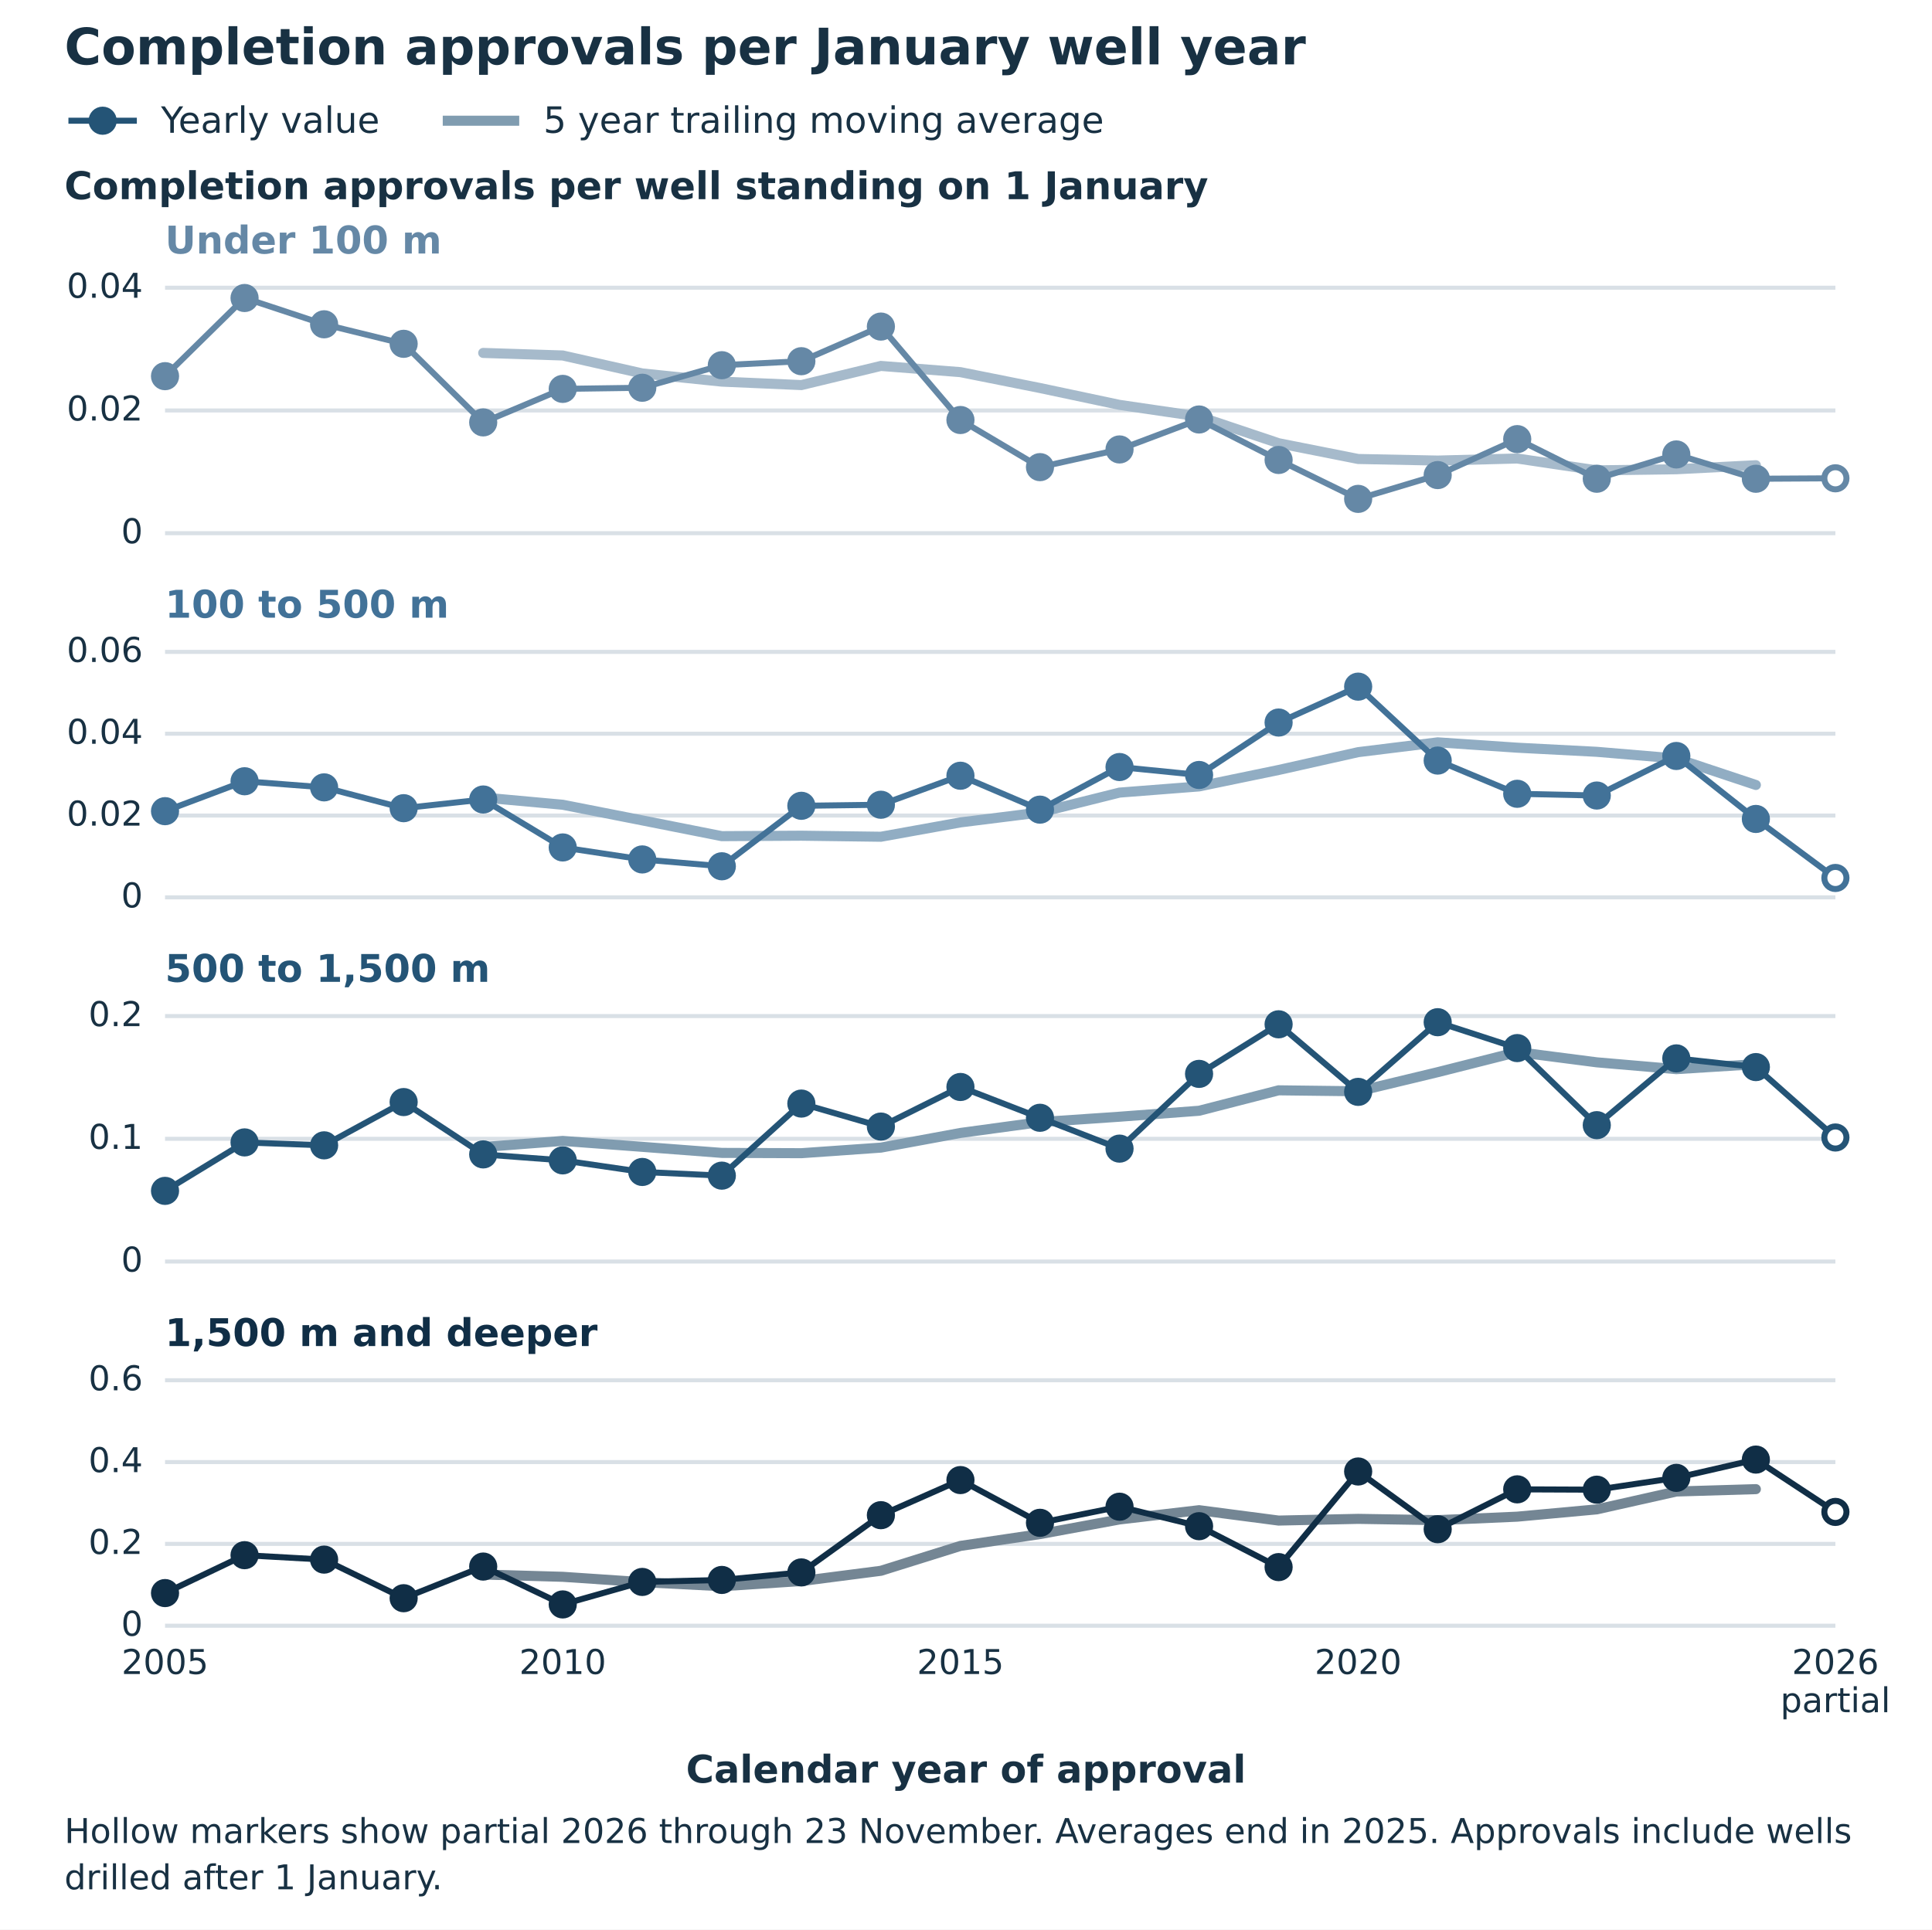
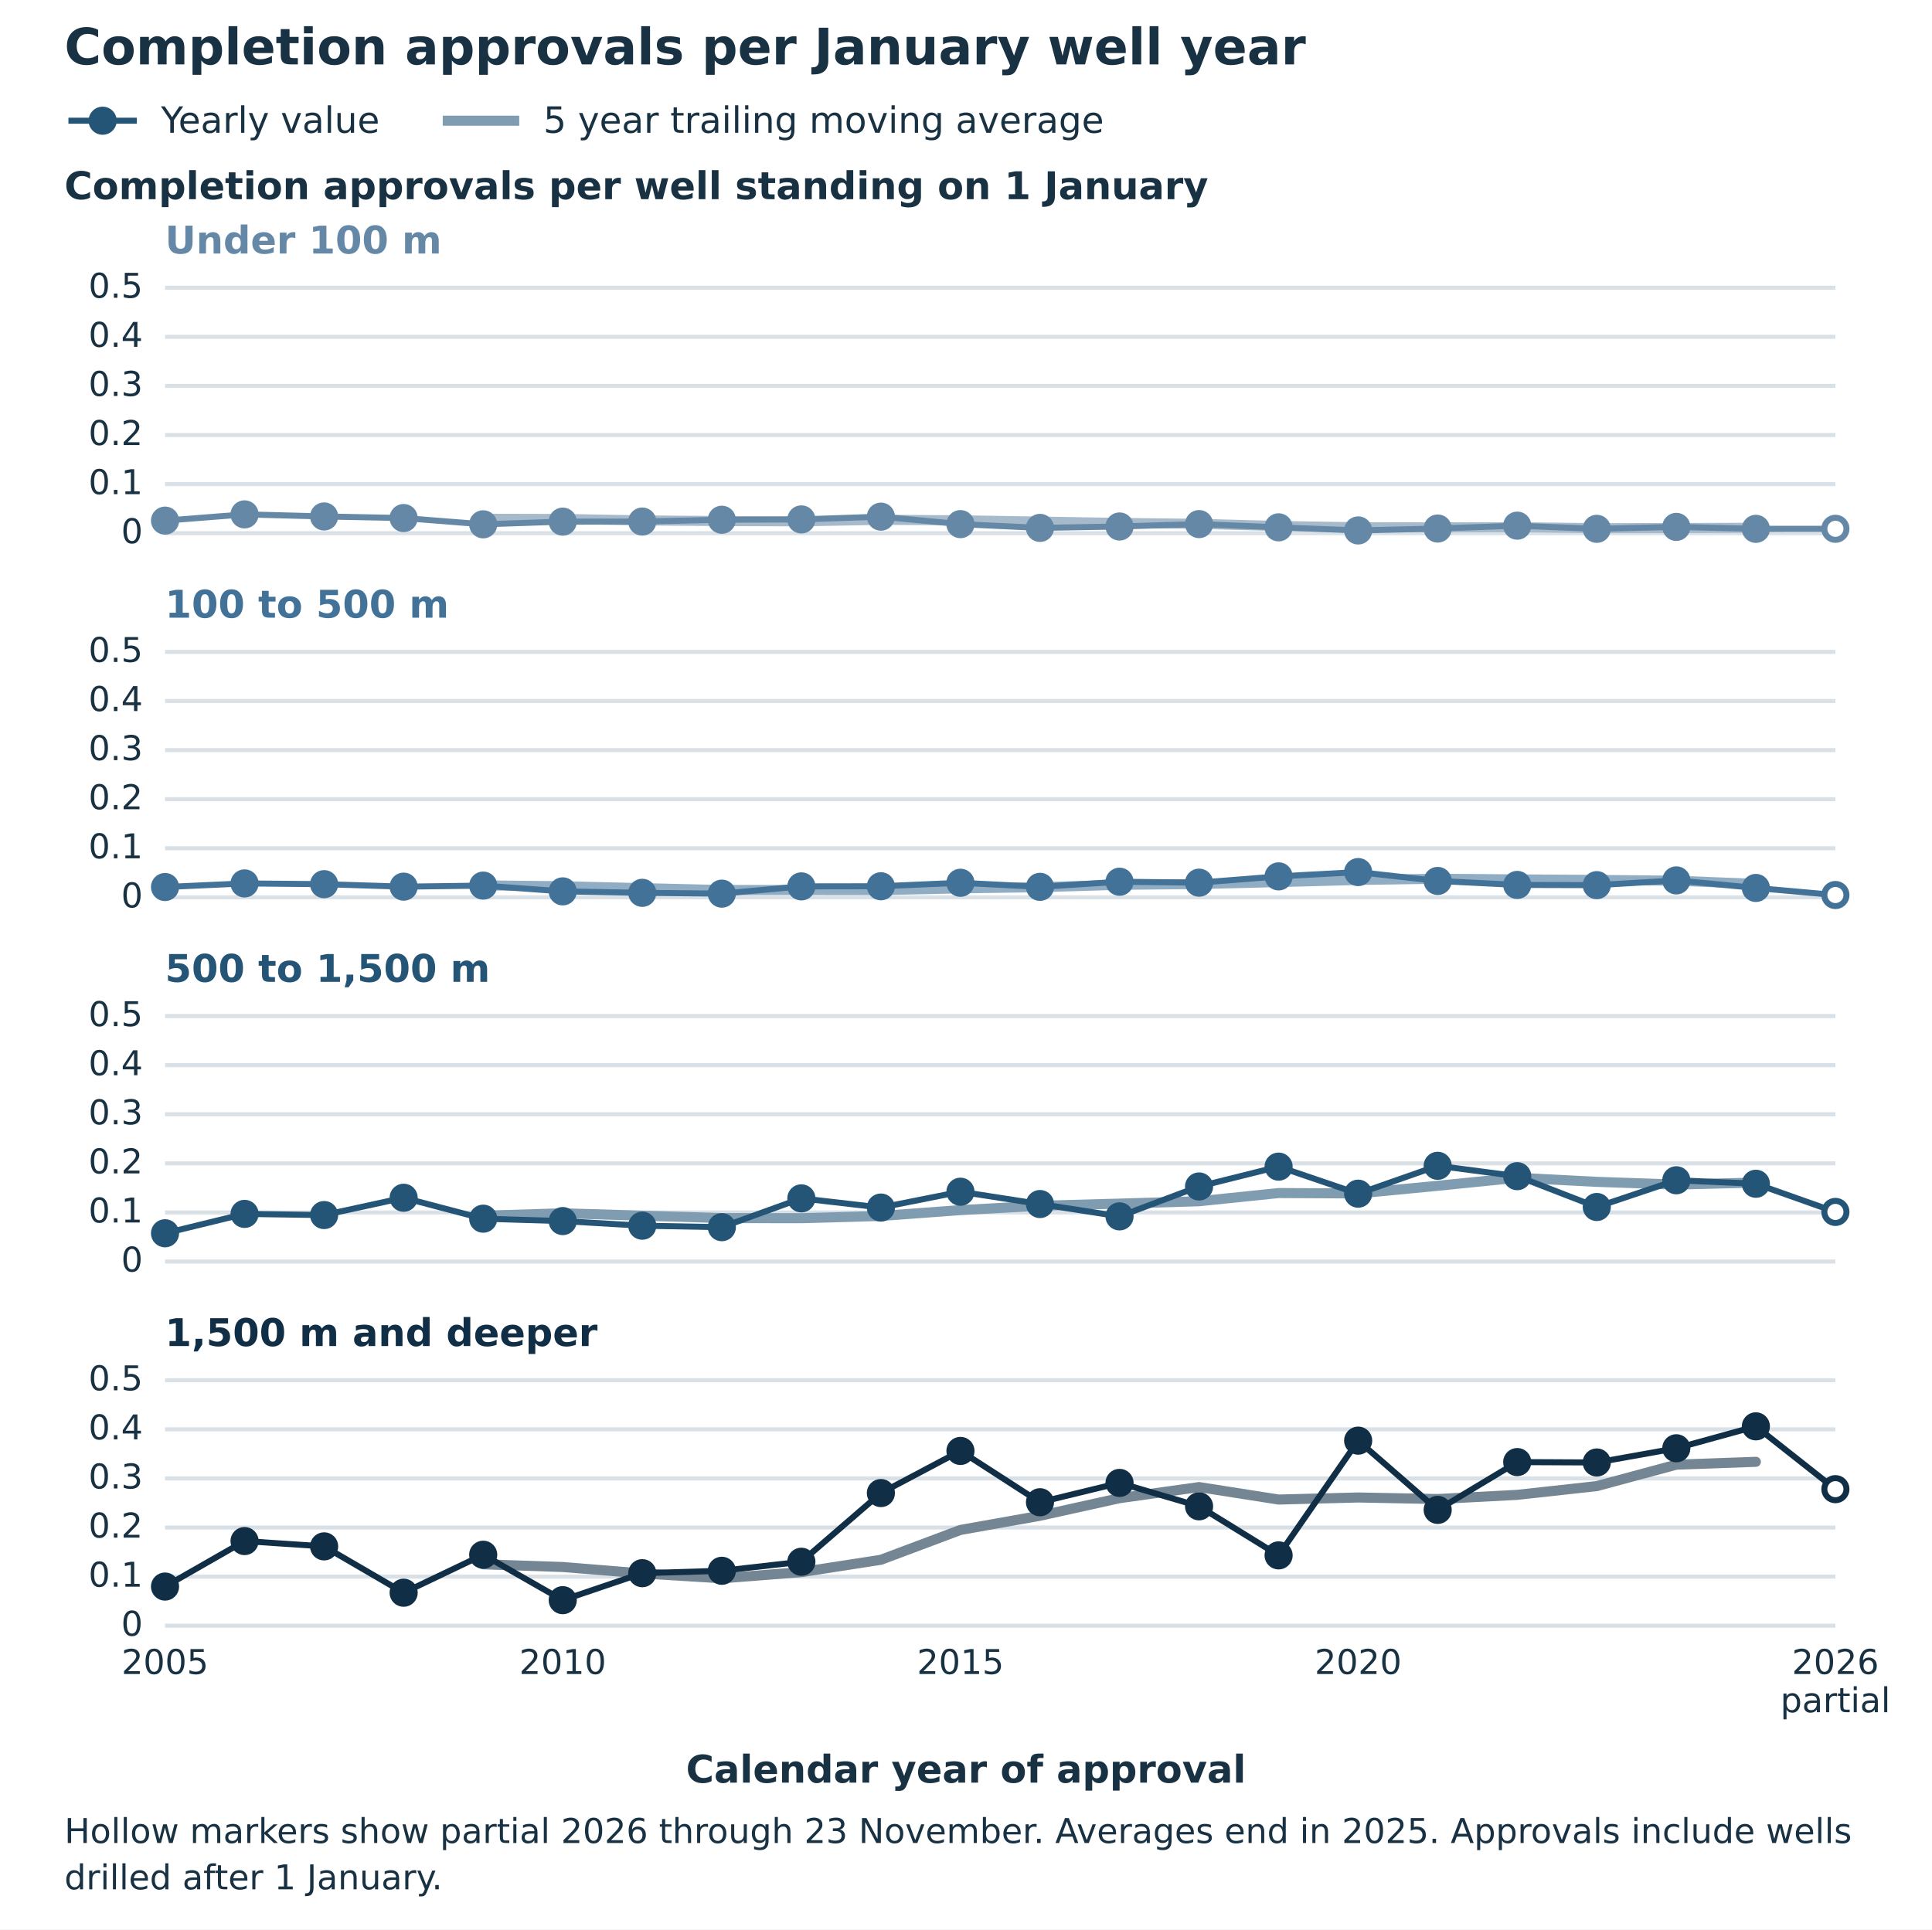
<svg xmlns="http://www.w3.org/2000/svg" role="img" aria-label="Completion approvals per January well year" font-family="'DejaVu Sans','Segoe UI',Arial,sans-serif" fill="#183143" width="960" height="959" viewBox="0 0 960 959">
  <rect width="100%" height="100%" fill="white" />
  <text x="32" y="32" font-size="25" font-weight="bold">Completion approvals per January well year</text>
  <line x1="34" y1="60" x2="68" y2="60" stroke="#245476" stroke-width="3" />
  <circle cx="51" cy="60" r="5.5" stroke="#245476" stroke-width="3" fill="#245476" />
  <text x="80" y="66" font-size="18">Yearly value</text>
  <line x1="220" y1="60" x2="258" y2="60" stroke="#809cb0" stroke-width="5" />
  <text x="270" y="66" font-size="18">5 year trailing moving average</text>
  <text x="32" y="99" font-size="19" font-weight="bold">Completion approvals per well standing on 1 January</text>
  <g class="panel">
    <text x="82" y="126" font-size="19" font-weight="bold" fill="#6588a6">Under 100 m</text>
    <line x1="82" y1="265.0" x2="912" y2="265.0" stroke="#d9e0e6" stroke-width="2" />
    <text x="71" y="270.0" font-size="17" text-anchor="end">0</text>
-     <line x1="82" y1="204.0" x2="912" y2="204.0" stroke="#d9e0e6" stroke-width="2" />
-     <text x="71" y="209.0" font-size="17" text-anchor="end">0.02</text>
+     <line x1="82" y1="240.6" x2="912" y2="240.6" stroke="#d9e0e6" stroke-width="2" />
+     <text x="71" y="245.6" font-size="17" text-anchor="end">0.1</text>
+     <line x1="82" y1="216.2" x2="912" y2="216.2" stroke="#d9e0e6" stroke-width="2" />
+     <text x="71" y="221.2" font-size="17" text-anchor="end">0.2</text>
+     <line x1="82" y1="191.8" x2="912" y2="191.8" stroke="#d9e0e6" stroke-width="2" />
+     <text x="71" y="196.8" font-size="17" text-anchor="end">0.3</text>
+     <line x1="82" y1="167.4" x2="912" y2="167.4" stroke="#d9e0e6" stroke-width="2" />
+     <text x="71" y="172.4" font-size="17" text-anchor="end">0.4</text>
    <line x1="82" y1="143.0" x2="912" y2="143.0" stroke="#d9e0e6" stroke-width="2" />
-     <text x="71" y="148.0" font-size="17" text-anchor="end">0.04</text>
-     <path d="M240.10,175.41 l0,0 L279.62,176.68 L319.14,185.60 L358.67,189.67 L398.19,191.39 L437.71,181.87 L477.24,184.96 L516.76,192.85 L556.29,201.23 L595.81,207.02 L635.33,220.28 L674.86,228.12 L714.38,228.91 L753.90,227.88 L793.43,233.77 L832.95,233.22 L872.48,231.22" fill="none" stroke="#a6bacb" stroke-width="5" stroke-linecap="round" class="average" />
-     <path d="M82.00,186.96 l0,0 L121.52,148.11 L161.05,161.18 L200.57,170.88 L240.10,209.93 L279.62,193.28 L319.14,192.72 L358.67,181.51 L398.19,179.52 L437.71,162.31 L477.24,208.75 L516.76,232.17 L556.29,223.38 L595.81,208.49 L635.33,228.61 L674.86,247.95 L714.38,236.12 L753.90,218.25 L793.43,237.94 L832.95,225.86 L872.48,237.95 L912.00,237.72" fill="none" stroke="#6588a6" stroke-width="3" stroke-linecap="round" class="yearly" />
-     <circle cx="82.00" cy="186.96" r="5.5" stroke="#6588a6" stroke-width="3" fill="#6588a6" />
-     <circle cx="121.52" cy="148.11" r="5.5" stroke="#6588a6" stroke-width="3" fill="#6588a6" />
-     <circle cx="161.05" cy="161.18" r="5.5" stroke="#6588a6" stroke-width="3" fill="#6588a6" />
-     <circle cx="200.57" cy="170.88" r="5.5" stroke="#6588a6" stroke-width="3" fill="#6588a6" />
-     <circle cx="240.10" cy="209.93" r="5.5" stroke="#6588a6" stroke-width="3" fill="#6588a6" />
-     <circle cx="279.62" cy="193.28" r="5.5" stroke="#6588a6" stroke-width="3" fill="#6588a6" />
-     <circle cx="319.14" cy="192.72" r="5.5" stroke="#6588a6" stroke-width="3" fill="#6588a6" />
-     <circle cx="358.67" cy="181.51" r="5.5" stroke="#6588a6" stroke-width="3" fill="#6588a6" />
-     <circle cx="398.19" cy="179.52" r="5.5" stroke="#6588a6" stroke-width="3" fill="#6588a6" />
-     <circle cx="437.71" cy="162.31" r="5.5" stroke="#6588a6" stroke-width="3" fill="#6588a6" />
-     <circle cx="477.24" cy="208.75" r="5.5" stroke="#6588a6" stroke-width="3" fill="#6588a6" />
-     <circle cx="516.76" cy="232.17" r="5.5" stroke="#6588a6" stroke-width="3" fill="#6588a6" />
-     <circle cx="556.29" cy="223.38" r="5.5" stroke="#6588a6" stroke-width="3" fill="#6588a6" />
-     <circle cx="595.81" cy="208.49" r="5.5" stroke="#6588a6" stroke-width="3" fill="#6588a6" />
-     <circle cx="635.33" cy="228.61" r="5.5" stroke="#6588a6" stroke-width="3" fill="#6588a6" />
-     <circle cx="674.86" cy="247.95" r="5.5" stroke="#6588a6" stroke-width="3" fill="#6588a6" />
-     <circle cx="714.38" cy="236.12" r="5.5" stroke="#6588a6" stroke-width="3" fill="#6588a6" />
-     <circle cx="753.90" cy="218.25" r="5.5" stroke="#6588a6" stroke-width="3" fill="#6588a6" />
-     <circle cx="793.43" cy="237.94" r="5.5" stroke="#6588a6" stroke-width="3" fill="#6588a6" />
-     <circle cx="832.95" cy="225.86" r="5.5" stroke="#6588a6" stroke-width="3" fill="#6588a6" />
-     <circle cx="872.48" cy="237.95" r="5.5" stroke="#6588a6" stroke-width="3" fill="#6588a6" />
-     <circle cx="912.00" cy="237.72" r="5.5" stroke="#6588a6" stroke-width="3" fill="white" />
+     <text x="71" y="148.0" font-size="17" text-anchor="end">0.5</text>
+     <path d="M240.10,257.83 l0,0 L279.62,257.93 L319.14,258.65 L358.67,258.97 L398.19,259.11 L437.71,258.35 L477.24,258.60 L516.76,259.23 L556.29,259.90 L595.81,260.36 L635.33,261.42 L674.86,262.05 L714.38,262.11 L753.90,262.03 L793.43,262.50 L832.95,262.46 L872.48,262.30" fill="none" stroke="#a6bacb" stroke-width="5" stroke-linecap="round" class="average" />
+     <path d="M82.00,258.76 l0,0 L121.52,255.65 L161.05,256.69 L200.57,257.47 L240.10,260.59 L279.62,259.26 L319.14,259.22 L358.67,258.32 L398.19,258.16 L437.71,256.78 L477.24,260.50 L516.76,262.37 L556.29,261.67 L595.81,260.48 L635.33,262.09 L674.86,263.64 L714.38,262.69 L753.90,261.26 L793.43,262.84 L832.95,261.87 L872.48,262.84 L912.00,262.82" fill="none" stroke="#6588a6" stroke-width="3" stroke-linecap="round" class="yearly" />
+     <circle cx="82.00" cy="258.76" r="5.5" stroke="#6588a6" stroke-width="3" fill="#6588a6" />
+     <circle cx="121.52" cy="255.65" r="5.5" stroke="#6588a6" stroke-width="3" fill="#6588a6" />
+     <circle cx="161.05" cy="256.69" r="5.5" stroke="#6588a6" stroke-width="3" fill="#6588a6" />
+     <circle cx="200.57" cy="257.47" r="5.5" stroke="#6588a6" stroke-width="3" fill="#6588a6" />
+     <circle cx="240.10" cy="260.59" r="5.5" stroke="#6588a6" stroke-width="3" fill="#6588a6" />
+     <circle cx="279.62" cy="259.26" r="5.5" stroke="#6588a6" stroke-width="3" fill="#6588a6" />
+     <circle cx="319.14" cy="259.22" r="5.5" stroke="#6588a6" stroke-width="3" fill="#6588a6" />
+     <circle cx="358.67" cy="258.32" r="5.5" stroke="#6588a6" stroke-width="3" fill="#6588a6" />
+     <circle cx="398.19" cy="258.16" r="5.5" stroke="#6588a6" stroke-width="3" fill="#6588a6" />
+     <circle cx="437.71" cy="256.78" r="5.5" stroke="#6588a6" stroke-width="3" fill="#6588a6" />
+     <circle cx="477.24" cy="260.50" r="5.5" stroke="#6588a6" stroke-width="3" fill="#6588a6" />
+     <circle cx="516.76" cy="262.37" r="5.5" stroke="#6588a6" stroke-width="3" fill="#6588a6" />
+     <circle cx="556.29" cy="261.67" r="5.5" stroke="#6588a6" stroke-width="3" fill="#6588a6" />
+     <circle cx="595.81" cy="260.48" r="5.5" stroke="#6588a6" stroke-width="3" fill="#6588a6" />
+     <circle cx="635.33" cy="262.09" r="5.5" stroke="#6588a6" stroke-width="3" fill="#6588a6" />
+     <circle cx="674.86" cy="263.64" r="5.5" stroke="#6588a6" stroke-width="3" fill="#6588a6" />
+     <circle cx="714.38" cy="262.69" r="5.5" stroke="#6588a6" stroke-width="3" fill="#6588a6" />
+     <circle cx="753.90" cy="261.26" r="5.5" stroke="#6588a6" stroke-width="3" fill="#6588a6" />
+     <circle cx="793.43" cy="262.84" r="5.5" stroke="#6588a6" stroke-width="3" fill="#6588a6" />
+     <circle cx="832.95" cy="261.87" r="5.5" stroke="#6588a6" stroke-width="3" fill="#6588a6" />
+     <circle cx="872.48" cy="262.84" r="5.5" stroke="#6588a6" stroke-width="3" fill="#6588a6" />
+     <circle cx="912.00" cy="262.82" r="5.5" stroke="#6588a6" stroke-width="3" fill="white" />
  </g>
  <g class="panel">
    <text x="82" y="307" font-size="19" font-weight="bold" fill="#427298">100 to 500 m</text>
    <line x1="82" y1="446.0" x2="912" y2="446.0" stroke="#d9e0e6" stroke-width="2" />
    <text x="71" y="451.0" font-size="17" text-anchor="end">0</text>
-     <line x1="82" y1="405.333" x2="912" y2="405.333" stroke="#d9e0e6" stroke-width="2" />
-     <text x="71" y="410.333" font-size="17" text-anchor="end">0.02</text>
-     <line x1="82" y1="364.667" x2="912" y2="364.667" stroke="#d9e0e6" stroke-width="2" />
-     <text x="71" y="369.667" font-size="17" text-anchor="end">0.04</text>
+     <line x1="82" y1="421.6" x2="912" y2="421.6" stroke="#d9e0e6" stroke-width="2" />
+     <text x="71" y="426.6" font-size="17" text-anchor="end">0.1</text>
+     <line x1="82" y1="397.2" x2="912" y2="397.2" stroke="#d9e0e6" stroke-width="2" />
+     <text x="71" y="402.2" font-size="17" text-anchor="end">0.2</text>
+     <line x1="82" y1="372.8" x2="912" y2="372.8" stroke="#d9e0e6" stroke-width="2" />
+     <text x="71" y="377.8" font-size="17" text-anchor="end">0.3</text>
+     <line x1="82" y1="348.4" x2="912" y2="348.4" stroke="#d9e0e6" stroke-width="2" />
+     <text x="71" y="353.4" font-size="17" text-anchor="end">0.4</text>
    <line x1="82" y1="324.0" x2="912" y2="324.0" stroke="#d9e0e6" stroke-width="2" />
-     <text x="71" y="329.0" font-size="17" text-anchor="end">0.06</text>
-     <path d="M240.10,396.37 l0,0 L279.62,399.97 L319.14,407.74 L358.67,415.58 L398.19,415.35 L437.71,415.87 L477.24,408.74 L516.76,403.79 L556.29,393.93 L595.81,390.86 L635.33,382.69 L674.86,373.83 L714.38,368.95 L753.90,371.61 L793.43,373.66 L832.95,376.98 L872.48,390.14" fill="none" stroke="#91adc3" stroke-width="5" stroke-linecap="round" class="average" />
-     <path d="M82.00,403.16 l0,0 L121.52,388.29 L161.05,391.33 L200.57,401.68 L240.10,397.36 L279.62,421.19 L319.14,427.15 L358.67,430.55 L398.19,400.49 L437.71,399.97 L477.24,385.55 L516.76,402.40 L556.29,381.22 L595.81,385.17 L635.33,359.11 L674.86,341.27 L714.38,378.01 L753.90,394.52 L793.43,395.39 L832.95,375.73 L872.48,407.03 L912.00,436.36" fill="none" stroke="#427298" stroke-width="3" stroke-linecap="round" class="yearly" />
-     <circle cx="82.00" cy="403.16" r="5.5" stroke="#427298" stroke-width="3" fill="#427298" />
-     <circle cx="121.52" cy="388.29" r="5.5" stroke="#427298" stroke-width="3" fill="#427298" />
-     <circle cx="161.05" cy="391.33" r="5.5" stroke="#427298" stroke-width="3" fill="#427298" />
-     <circle cx="200.57" cy="401.68" r="5.5" stroke="#427298" stroke-width="3" fill="#427298" />
-     <circle cx="240.10" cy="397.36" r="5.5" stroke="#427298" stroke-width="3" fill="#427298" />
-     <circle cx="279.62" cy="421.19" r="5.5" stroke="#427298" stroke-width="3" fill="#427298" />
-     <circle cx="319.14" cy="427.15" r="5.5" stroke="#427298" stroke-width="3" fill="#427298" />
-     <circle cx="358.67" cy="430.55" r="5.5" stroke="#427298" stroke-width="3" fill="#427298" />
-     <circle cx="398.19" cy="400.49" r="5.5" stroke="#427298" stroke-width="3" fill="#427298" />
-     <circle cx="437.71" cy="399.97" r="5.5" stroke="#427298" stroke-width="3" fill="#427298" />
-     <circle cx="477.24" cy="385.55" r="5.5" stroke="#427298" stroke-width="3" fill="#427298" />
-     <circle cx="516.76" cy="402.40" r="5.5" stroke="#427298" stroke-width="3" fill="#427298" />
-     <circle cx="556.29" cy="381.22" r="5.5" stroke="#427298" stroke-width="3" fill="#427298" />
-     <circle cx="595.81" cy="385.17" r="5.5" stroke="#427298" stroke-width="3" fill="#427298" />
-     <circle cx="635.33" cy="359.11" r="5.5" stroke="#427298" stroke-width="3" fill="#427298" />
-     <circle cx="674.86" cy="341.27" r="5.5" stroke="#427298" stroke-width="3" fill="#427298" />
-     <circle cx="714.38" cy="378.01" r="5.5" stroke="#427298" stroke-width="3" fill="#427298" />
-     <circle cx="753.90" cy="394.52" r="5.5" stroke="#427298" stroke-width="3" fill="#427298" />
-     <circle cx="793.43" cy="395.39" r="5.5" stroke="#427298" stroke-width="3" fill="#427298" />
-     <circle cx="832.95" cy="375.73" r="5.5" stroke="#427298" stroke-width="3" fill="#427298" />
-     <circle cx="872.48" cy="407.03" r="5.5" stroke="#427298" stroke-width="3" fill="#427298" />
-     <circle cx="912.00" cy="436.36" r="5.5" stroke="#427298" stroke-width="3" fill="white" />
+     <text x="71" y="329.0" font-size="17" text-anchor="end">0.5</text>
+     <path d="M240.10,440.04 l0,0 L279.62,440.48 L319.14,441.41 L358.67,442.35 L398.19,442.32 L437.71,442.38 L477.24,441.53 L516.76,440.94 L556.29,439.75 L595.81,439.38 L635.33,438.40 L674.86,437.34 L714.38,436.75 L753.90,437.07 L793.43,437.32 L832.95,437.72 L872.48,439.30" fill="none" stroke="#91adc3" stroke-width="5" stroke-linecap="round" class="average" />
+     <path d="M82.00,440.86 l0,0 L121.52,439.07 L161.05,439.44 L200.57,440.68 L240.10,440.16 L279.62,443.02 L319.14,443.74 L358.67,444.15 L398.19,440.54 L437.71,440.48 L477.24,438.75 L516.76,440.77 L556.29,438.23 L595.81,438.70 L635.33,435.57 L674.86,433.43 L714.38,437.84 L753.90,439.82 L793.43,439.93 L832.95,437.57 L872.48,441.32 L912.00,444.84" fill="none" stroke="#427298" stroke-width="3" stroke-linecap="round" class="yearly" />
+     <circle cx="82.00" cy="440.86" r="5.5" stroke="#427298" stroke-width="3" fill="#427298" />
+     <circle cx="121.52" cy="439.07" r="5.5" stroke="#427298" stroke-width="3" fill="#427298" />
+     <circle cx="161.05" cy="439.44" r="5.5" stroke="#427298" stroke-width="3" fill="#427298" />
+     <circle cx="200.57" cy="440.68" r="5.5" stroke="#427298" stroke-width="3" fill="#427298" />
+     <circle cx="240.10" cy="440.16" r="5.5" stroke="#427298" stroke-width="3" fill="#427298" />
+     <circle cx="279.62" cy="443.02" r="5.5" stroke="#427298" stroke-width="3" fill="#427298" />
+     <circle cx="319.14" cy="443.74" r="5.5" stroke="#427298" stroke-width="3" fill="#427298" />
+     <circle cx="358.67" cy="444.15" r="5.5" stroke="#427298" stroke-width="3" fill="#427298" />
+     <circle cx="398.19" cy="440.54" r="5.5" stroke="#427298" stroke-width="3" fill="#427298" />
+     <circle cx="437.71" cy="440.48" r="5.5" stroke="#427298" stroke-width="3" fill="#427298" />
+     <circle cx="477.24" cy="438.75" r="5.5" stroke="#427298" stroke-width="3" fill="#427298" />
+     <circle cx="516.76" cy="440.77" r="5.5" stroke="#427298" stroke-width="3" fill="#427298" />
+     <circle cx="556.29" cy="438.23" r="5.5" stroke="#427298" stroke-width="3" fill="#427298" />
+     <circle cx="595.81" cy="438.70" r="5.5" stroke="#427298" stroke-width="3" fill="#427298" />
+     <circle cx="635.33" cy="435.57" r="5.5" stroke="#427298" stroke-width="3" fill="#427298" />
+     <circle cx="674.86" cy="433.43" r="5.5" stroke="#427298" stroke-width="3" fill="#427298" />
+     <circle cx="714.38" cy="437.84" r="5.5" stroke="#427298" stroke-width="3" fill="#427298" />
+     <circle cx="753.90" cy="439.82" r="5.5" stroke="#427298" stroke-width="3" fill="#427298" />
+     <circle cx="793.43" cy="439.93" r="5.5" stroke="#427298" stroke-width="3" fill="#427298" />
+     <circle cx="832.95" cy="437.57" r="5.5" stroke="#427298" stroke-width="3" fill="#427298" />
+     <circle cx="872.48" cy="441.32" r="5.5" stroke="#427298" stroke-width="3" fill="#427298" />
+     <circle cx="912.00" cy="444.84" r="5.5" stroke="#427298" stroke-width="3" fill="white" />
  </g>
  <g class="panel">
    <text x="82" y="488" font-size="19" font-weight="bold" fill="#245476">500 to 1,500 m</text>
    <line x1="82" y1="627.0" x2="912" y2="627.0" stroke="#d9e0e6" stroke-width="2" />
    <text x="71" y="632.0" font-size="17" text-anchor="end">0</text>
-     <line x1="82" y1="566.0" x2="912" y2="566.0" stroke="#d9e0e6" stroke-width="2" />
-     <text x="71" y="571.0" font-size="17" text-anchor="end">0.1</text>
+     <line x1="82" y1="602.6" x2="912" y2="602.6" stroke="#d9e0e6" stroke-width="2" />
+     <text x="71" y="607.6" font-size="17" text-anchor="end">0.1</text>
+     <line x1="82" y1="578.2" x2="912" y2="578.2" stroke="#d9e0e6" stroke-width="2" />
+     <text x="71" y="583.2" font-size="17" text-anchor="end">0.2</text>
+     <line x1="82" y1="553.8" x2="912" y2="553.8" stroke="#d9e0e6" stroke-width="2" />
+     <text x="71" y="558.8" font-size="17" text-anchor="end">0.3</text>
+     <line x1="82" y1="529.4" x2="912" y2="529.4" stroke="#d9e0e6" stroke-width="2" />
+     <text x="71" y="534.4" font-size="17" text-anchor="end">0.4</text>
    <line x1="82" y1="505.0" x2="912" y2="505.0" stroke="#d9e0e6" stroke-width="2" />
-     <text x="71" y="510.0" font-size="17" text-anchor="end">0.2</text>
-     <path d="M240.10,570.08 l0,0 L279.62,567.05 L319.14,569.99 L358.67,573.00 L398.19,573.15 L437.71,570.38 L477.24,563.09 L516.76,557.70 L556.29,555.02 L595.81,552.06 L635.33,541.90 L674.86,542.38 L714.38,532.88 L753.90,522.89 L793.43,527.99 L832.95,531.38 L872.48,528.91" fill="none" stroke="#809cb0" stroke-width="5" stroke-linecap="round" class="average" />
-     <path d="M82.00,591.88 l0,0 L121.52,567.79 L161.05,569.25 L200.57,547.74 L240.10,573.75 L279.62,576.72 L319.14,582.48 L358.67,584.31 L398.19,548.49 L437.71,559.92 L477.24,540.24 L516.76,555.55 L556.29,570.88 L595.81,533.73 L635.33,509.09 L674.86,542.67 L714.38,508.05 L753.90,520.91 L793.43,559.22 L832.95,526.03 L872.48,530.35 L912.00,565.35" fill="none" stroke="#245476" stroke-width="3" stroke-linecap="round" class="yearly" />
-     <circle cx="82.00" cy="591.88" r="5.5" stroke="#245476" stroke-width="3" fill="#245476" />
-     <circle cx="121.52" cy="567.79" r="5.5" stroke="#245476" stroke-width="3" fill="#245476" />
-     <circle cx="161.05" cy="569.25" r="5.5" stroke="#245476" stroke-width="3" fill="#245476" />
-     <circle cx="200.57" cy="547.74" r="5.5" stroke="#245476" stroke-width="3" fill="#245476" />
-     <circle cx="240.10" cy="573.75" r="5.5" stroke="#245476" stroke-width="3" fill="#245476" />
-     <circle cx="279.62" cy="576.72" r="5.5" stroke="#245476" stroke-width="3" fill="#245476" />
-     <circle cx="319.14" cy="582.48" r="5.5" stroke="#245476" stroke-width="3" fill="#245476" />
-     <circle cx="358.67" cy="584.31" r="5.5" stroke="#245476" stroke-width="3" fill="#245476" />
-     <circle cx="398.19" cy="548.49" r="5.5" stroke="#245476" stroke-width="3" fill="#245476" />
-     <circle cx="437.71" cy="559.92" r="5.5" stroke="#245476" stroke-width="3" fill="#245476" />
-     <circle cx="477.24" cy="540.24" r="5.5" stroke="#245476" stroke-width="3" fill="#245476" />
-     <circle cx="516.76" cy="555.55" r="5.5" stroke="#245476" stroke-width="3" fill="#245476" />
-     <circle cx="556.29" cy="570.88" r="5.5" stroke="#245476" stroke-width="3" fill="#245476" />
-     <circle cx="595.81" cy="533.73" r="5.5" stroke="#245476" stroke-width="3" fill="#245476" />
-     <circle cx="635.33" cy="509.09" r="5.5" stroke="#245476" stroke-width="3" fill="#245476" />
-     <circle cx="674.86" cy="542.67" r="5.5" stroke="#245476" stroke-width="3" fill="#245476" />
-     <circle cx="714.38" cy="508.05" r="5.5" stroke="#245476" stroke-width="3" fill="#245476" />
-     <circle cx="753.90" cy="520.91" r="5.5" stroke="#245476" stroke-width="3" fill="#245476" />
-     <circle cx="793.43" cy="559.22" r="5.5" stroke="#245476" stroke-width="3" fill="#245476" />
-     <circle cx="832.95" cy="526.03" r="5.5" stroke="#245476" stroke-width="3" fill="#245476" />
-     <circle cx="872.48" cy="530.35" r="5.5" stroke="#245476" stroke-width="3" fill="#245476" />
-     <circle cx="912.00" cy="565.35" r="5.5" stroke="#245476" stroke-width="3" fill="white" />
+     <text x="71" y="510.0" font-size="17" text-anchor="end">0.5</text>
+     <path d="M240.10,604.23 l0,0 L279.62,603.02 L319.14,604.20 L358.67,605.40 L398.19,605.46 L437.71,604.35 L477.24,601.44 L516.76,599.28 L556.29,598.21 L595.81,597.03 L635.33,592.96 L674.86,593.15 L714.38,589.35 L753.90,585.36 L793.43,587.39 L832.95,588.75 L872.48,587.76" fill="none" stroke="#809cb0" stroke-width="5" stroke-linecap="round" class="average" />
+     <path d="M82.00,612.95 l0,0 L121.52,603.32 L161.05,603.90 L200.57,595.30 L240.10,605.70 L279.62,606.89 L319.14,609.19 L358.67,609.92 L398.19,595.60 L437.71,600.17 L477.24,592.30 L516.76,598.42 L556.29,604.55 L595.81,589.69 L635.33,579.83 L674.86,593.27 L714.38,579.42 L753.90,584.57 L793.43,599.89 L832.95,586.61 L872.48,588.34 L912.00,602.34" fill="none" stroke="#245476" stroke-width="3" stroke-linecap="round" class="yearly" />
+     <circle cx="82.00" cy="612.95" r="5.5" stroke="#245476" stroke-width="3" fill="#245476" />
+     <circle cx="121.52" cy="603.32" r="5.5" stroke="#245476" stroke-width="3" fill="#245476" />
+     <circle cx="161.05" cy="603.90" r="5.5" stroke="#245476" stroke-width="3" fill="#245476" />
+     <circle cx="200.57" cy="595.30" r="5.5" stroke="#245476" stroke-width="3" fill="#245476" />
+     <circle cx="240.10" cy="605.70" r="5.5" stroke="#245476" stroke-width="3" fill="#245476" />
+     <circle cx="279.62" cy="606.89" r="5.5" stroke="#245476" stroke-width="3" fill="#245476" />
+     <circle cx="319.14" cy="609.19" r="5.5" stroke="#245476" stroke-width="3" fill="#245476" />
+     <circle cx="358.67" cy="609.92" r="5.5" stroke="#245476" stroke-width="3" fill="#245476" />
+     <circle cx="398.19" cy="595.60" r="5.5" stroke="#245476" stroke-width="3" fill="#245476" />
+     <circle cx="437.71" cy="600.17" r="5.5" stroke="#245476" stroke-width="3" fill="#245476" />
+     <circle cx="477.24" cy="592.30" r="5.5" stroke="#245476" stroke-width="3" fill="#245476" />
+     <circle cx="516.76" cy="598.42" r="5.5" stroke="#245476" stroke-width="3" fill="#245476" />
+     <circle cx="556.29" cy="604.55" r="5.5" stroke="#245476" stroke-width="3" fill="#245476" />
+     <circle cx="595.81" cy="589.69" r="5.5" stroke="#245476" stroke-width="3" fill="#245476" />
+     <circle cx="635.33" cy="579.83" r="5.5" stroke="#245476" stroke-width="3" fill="#245476" />
+     <circle cx="674.86" cy="593.27" r="5.5" stroke="#245476" stroke-width="3" fill="#245476" />
+     <circle cx="714.38" cy="579.42" r="5.5" stroke="#245476" stroke-width="3" fill="#245476" />
+     <circle cx="753.90" cy="584.57" r="5.5" stroke="#245476" stroke-width="3" fill="#245476" />
+     <circle cx="793.43" cy="599.89" r="5.5" stroke="#245476" stroke-width="3" fill="#245476" />
+     <circle cx="832.95" cy="586.61" r="5.5" stroke="#245476" stroke-width="3" fill="#245476" />
+     <circle cx="872.48" cy="588.34" r="5.5" stroke="#245476" stroke-width="3" fill="#245476" />
+     <circle cx="912.00" cy="602.34" r="5.5" stroke="#245476" stroke-width="3" fill="white" />
  </g>
  <g class="panel">
    <text x="82" y="669" font-size="19" font-weight="bold" fill="#102e46">1,500 m and deeper</text>
    <line x1="82" y1="808.0" x2="912" y2="808.0" stroke="#d9e0e6" stroke-width="2" />
    <text x="71" y="813.0" font-size="17" text-anchor="end">0</text>
-     <line x1="82" y1="767.333" x2="912" y2="767.333" stroke="#d9e0e6" stroke-width="2" />
-     <text x="71" y="772.333" font-size="17" text-anchor="end">0.2</text>
-     <line x1="82" y1="726.667" x2="912" y2="726.667" stroke="#d9e0e6" stroke-width="2" />
-     <text x="71" y="731.667" font-size="17" text-anchor="end">0.4</text>
+     <line x1="82" y1="783.6" x2="912" y2="783.6" stroke="#d9e0e6" stroke-width="2" />
+     <text x="71" y="788.6" font-size="17" text-anchor="end">0.1</text>
+     <line x1="82" y1="759.2" x2="912" y2="759.2" stroke="#d9e0e6" stroke-width="2" />
+     <text x="71" y="764.2" font-size="17" text-anchor="end">0.2</text>
+     <line x1="82" y1="734.8" x2="912" y2="734.8" stroke="#d9e0e6" stroke-width="2" />
+     <text x="71" y="739.8" font-size="17" text-anchor="end">0.3</text>
+     <line x1="82" y1="710.4" x2="912" y2="710.4" stroke="#d9e0e6" stroke-width="2" />
+     <text x="71" y="715.4" font-size="17" text-anchor="end">0.4</text>
    <line x1="82" y1="686.0" x2="912" y2="686.0" stroke="#d9e0e6" stroke-width="2" />
-     <text x="71" y="691.0" font-size="17" text-anchor="end">0.6</text>
+     <text x="71" y="691.0" font-size="17" text-anchor="end">0.5</text>
    <text x="82.0" y="832" font-size="17" text-anchor="middle">2005</text>
    <text x="279.619" y="832" font-size="17" text-anchor="middle">2010</text>
    <text x="477.238" y="832" font-size="17" text-anchor="middle">2015</text>
    <text x="674.857" y="832" font-size="17" text-anchor="middle">2020</text>
    <text x="912.0" y="832" font-size="17" text-anchor="middle">2026</text>
    <text x="912.0" y="851" font-size="17" text-anchor="middle">partial</text>
-     <path d="M240.10,782.56 l0,0 L279.62,783.69 L319.14,786.35 L358.67,788.37 L398.19,785.80 L437.71,780.70 L477.24,768.33 L516.76,762.46 L556.29,755.18 L595.81,750.58 L635.33,755.74 L674.86,754.89 L714.38,755.53 L753.90,753.80 L793.43,750.17 L832.95,741.30 L872.48,740.12" fill="none" stroke="#748694" stroke-width="5" stroke-linecap="round" class="average" />
-     <path d="M82.00,791.78 l0,0 L121.52,772.94 L161.05,775.14 L200.57,794.33 L240.10,778.60 L279.62,797.42 L319.14,786.24 L358.67,785.25 L398.19,781.51 L437.71,753.06 L477.24,735.61 L516.76,756.85 L556.29,748.85 L595.81,758.54 L635.33,778.87 L674.86,731.35 L714.38,760.03 L753.90,740.22 L793.43,740.39 L832.95,734.51 L872.48,725.43 L912.00,751.44" fill="none" stroke="#102e46" stroke-width="3" stroke-linecap="round" class="yearly" />
-     <circle cx="82.00" cy="791.78" r="5.5" stroke="#102e46" stroke-width="3" fill="#102e46" />
-     <circle cx="121.52" cy="772.94" r="5.5" stroke="#102e46" stroke-width="3" fill="#102e46" />
-     <circle cx="161.05" cy="775.14" r="5.5" stroke="#102e46" stroke-width="3" fill="#102e46" />
-     <circle cx="200.57" cy="794.33" r="5.5" stroke="#102e46" stroke-width="3" fill="#102e46" />
-     <circle cx="240.10" cy="778.60" r="5.5" stroke="#102e46" stroke-width="3" fill="#102e46" />
-     <circle cx="279.62" cy="797.42" r="5.5" stroke="#102e46" stroke-width="3" fill="#102e46" />
-     <circle cx="319.14" cy="786.24" r="5.5" stroke="#102e46" stroke-width="3" fill="#102e46" />
-     <circle cx="358.67" cy="785.25" r="5.5" stroke="#102e46" stroke-width="3" fill="#102e46" />
-     <circle cx="398.19" cy="781.51" r="5.5" stroke="#102e46" stroke-width="3" fill="#102e46" />
-     <circle cx="437.71" cy="753.06" r="5.5" stroke="#102e46" stroke-width="3" fill="#102e46" />
-     <circle cx="477.24" cy="735.61" r="5.5" stroke="#102e46" stroke-width="3" fill="#102e46" />
-     <circle cx="516.76" cy="756.85" r="5.5" stroke="#102e46" stroke-width="3" fill="#102e46" />
-     <circle cx="556.29" cy="748.85" r="5.5" stroke="#102e46" stroke-width="3" fill="#102e46" />
-     <circle cx="595.81" cy="758.54" r="5.5" stroke="#102e46" stroke-width="3" fill="#102e46" />
-     <circle cx="635.33" cy="778.87" r="5.5" stroke="#102e46" stroke-width="3" fill="#102e46" />
-     <circle cx="674.86" cy="731.35" r="5.5" stroke="#102e46" stroke-width="3" fill="#102e46" />
-     <circle cx="714.38" cy="760.03" r="5.5" stroke="#102e46" stroke-width="3" fill="#102e46" />
-     <circle cx="753.90" cy="740.22" r="5.5" stroke="#102e46" stroke-width="3" fill="#102e46" />
-     <circle cx="793.43" cy="740.39" r="5.5" stroke="#102e46" stroke-width="3" fill="#102e46" />
-     <circle cx="832.95" cy="734.51" r="5.5" stroke="#102e46" stroke-width="3" fill="#102e46" />
-     <circle cx="872.48" cy="725.43" r="5.5" stroke="#102e46" stroke-width="3" fill="#102e46" />
-     <circle cx="912.00" cy="751.44" r="5.5" stroke="#102e46" stroke-width="3" fill="white" />
+     <path d="M240.10,777.47 l0,0 L279.62,778.82 L319.14,782.02 L358.67,784.44 L398.19,781.36 L437.71,775.23 L477.24,760.40 L516.76,753.35 L556.29,744.61 L595.81,739.10 L635.33,745.29 L674.86,744.27 L714.38,745.03 L753.90,742.96 L793.43,738.61 L832.95,727.96 L872.48,726.54" fill="none" stroke="#748694" stroke-width="5" stroke-linecap="round" class="average" />
+     <path d="M82.00,788.54 l0,0 L121.52,765.93 L161.05,768.57 L200.57,791.60 L240.10,772.72 L279.62,795.30 L319.14,781.89 L358.67,780.70 L398.19,776.21 L437.71,742.07 L477.24,721.13 L516.76,746.63 L556.29,737.02 L595.81,748.65 L635.33,773.04 L674.86,716.02 L714.38,750.44 L753.90,726.67 L793.43,726.87 L832.95,719.81 L872.48,708.91 L912.00,740.13" fill="none" stroke="#102e46" stroke-width="3" stroke-linecap="round" class="yearly" />
+     <circle cx="82.00" cy="788.54" r="5.5" stroke="#102e46" stroke-width="3" fill="#102e46" />
+     <circle cx="121.52" cy="765.93" r="5.5" stroke="#102e46" stroke-width="3" fill="#102e46" />
+     <circle cx="161.05" cy="768.57" r="5.5" stroke="#102e46" stroke-width="3" fill="#102e46" />
+     <circle cx="200.57" cy="791.60" r="5.5" stroke="#102e46" stroke-width="3" fill="#102e46" />
+     <circle cx="240.10" cy="772.72" r="5.5" stroke="#102e46" stroke-width="3" fill="#102e46" />
+     <circle cx="279.62" cy="795.30" r="5.5" stroke="#102e46" stroke-width="3" fill="#102e46" />
+     <circle cx="319.14" cy="781.89" r="5.5" stroke="#102e46" stroke-width="3" fill="#102e46" />
+     <circle cx="358.67" cy="780.70" r="5.5" stroke="#102e46" stroke-width="3" fill="#102e46" />
+     <circle cx="398.19" cy="776.21" r="5.5" stroke="#102e46" stroke-width="3" fill="#102e46" />
+     <circle cx="437.71" cy="742.07" r="5.5" stroke="#102e46" stroke-width="3" fill="#102e46" />
+     <circle cx="477.24" cy="721.13" r="5.5" stroke="#102e46" stroke-width="3" fill="#102e46" />
+     <circle cx="516.76" cy="746.63" r="5.5" stroke="#102e46" stroke-width="3" fill="#102e46" />
+     <circle cx="556.29" cy="737.02" r="5.5" stroke="#102e46" stroke-width="3" fill="#102e46" />
+     <circle cx="595.81" cy="748.65" r="5.5" stroke="#102e46" stroke-width="3" fill="#102e46" />
+     <circle cx="635.33" cy="773.04" r="5.5" stroke="#102e46" stroke-width="3" fill="#102e46" />
+     <circle cx="674.86" cy="716.02" r="5.5" stroke="#102e46" stroke-width="3" fill="#102e46" />
+     <circle cx="714.38" cy="750.44" r="5.5" stroke="#102e46" stroke-width="3" fill="#102e46" />
+     <circle cx="753.90" cy="726.67" r="5.5" stroke="#102e46" stroke-width="3" fill="#102e46" />
+     <circle cx="793.43" cy="726.87" r="5.5" stroke="#102e46" stroke-width="3" fill="#102e46" />
+     <circle cx="832.95" cy="719.81" r="5.5" stroke="#102e46" stroke-width="3" fill="#102e46" />
+     <circle cx="872.48" cy="708.91" r="5.5" stroke="#102e46" stroke-width="3" fill="#102e46" />
+     <circle cx="912.00" cy="740.13" r="5.5" stroke="#102e46" stroke-width="3" fill="white" />
  </g>
  <text x="480.0" y="886" font-size="19" text-anchor="middle" font-weight="bold">Calendar year of approval</text>
  <text x="32" y="916" font-size="17">Hollow markers show partial 2026 through 23 November. Averages end in 2025. Approvals include wells</text>
  <text x="32" y="939" font-size="17">drilled after 1 January.</text>
</svg>
